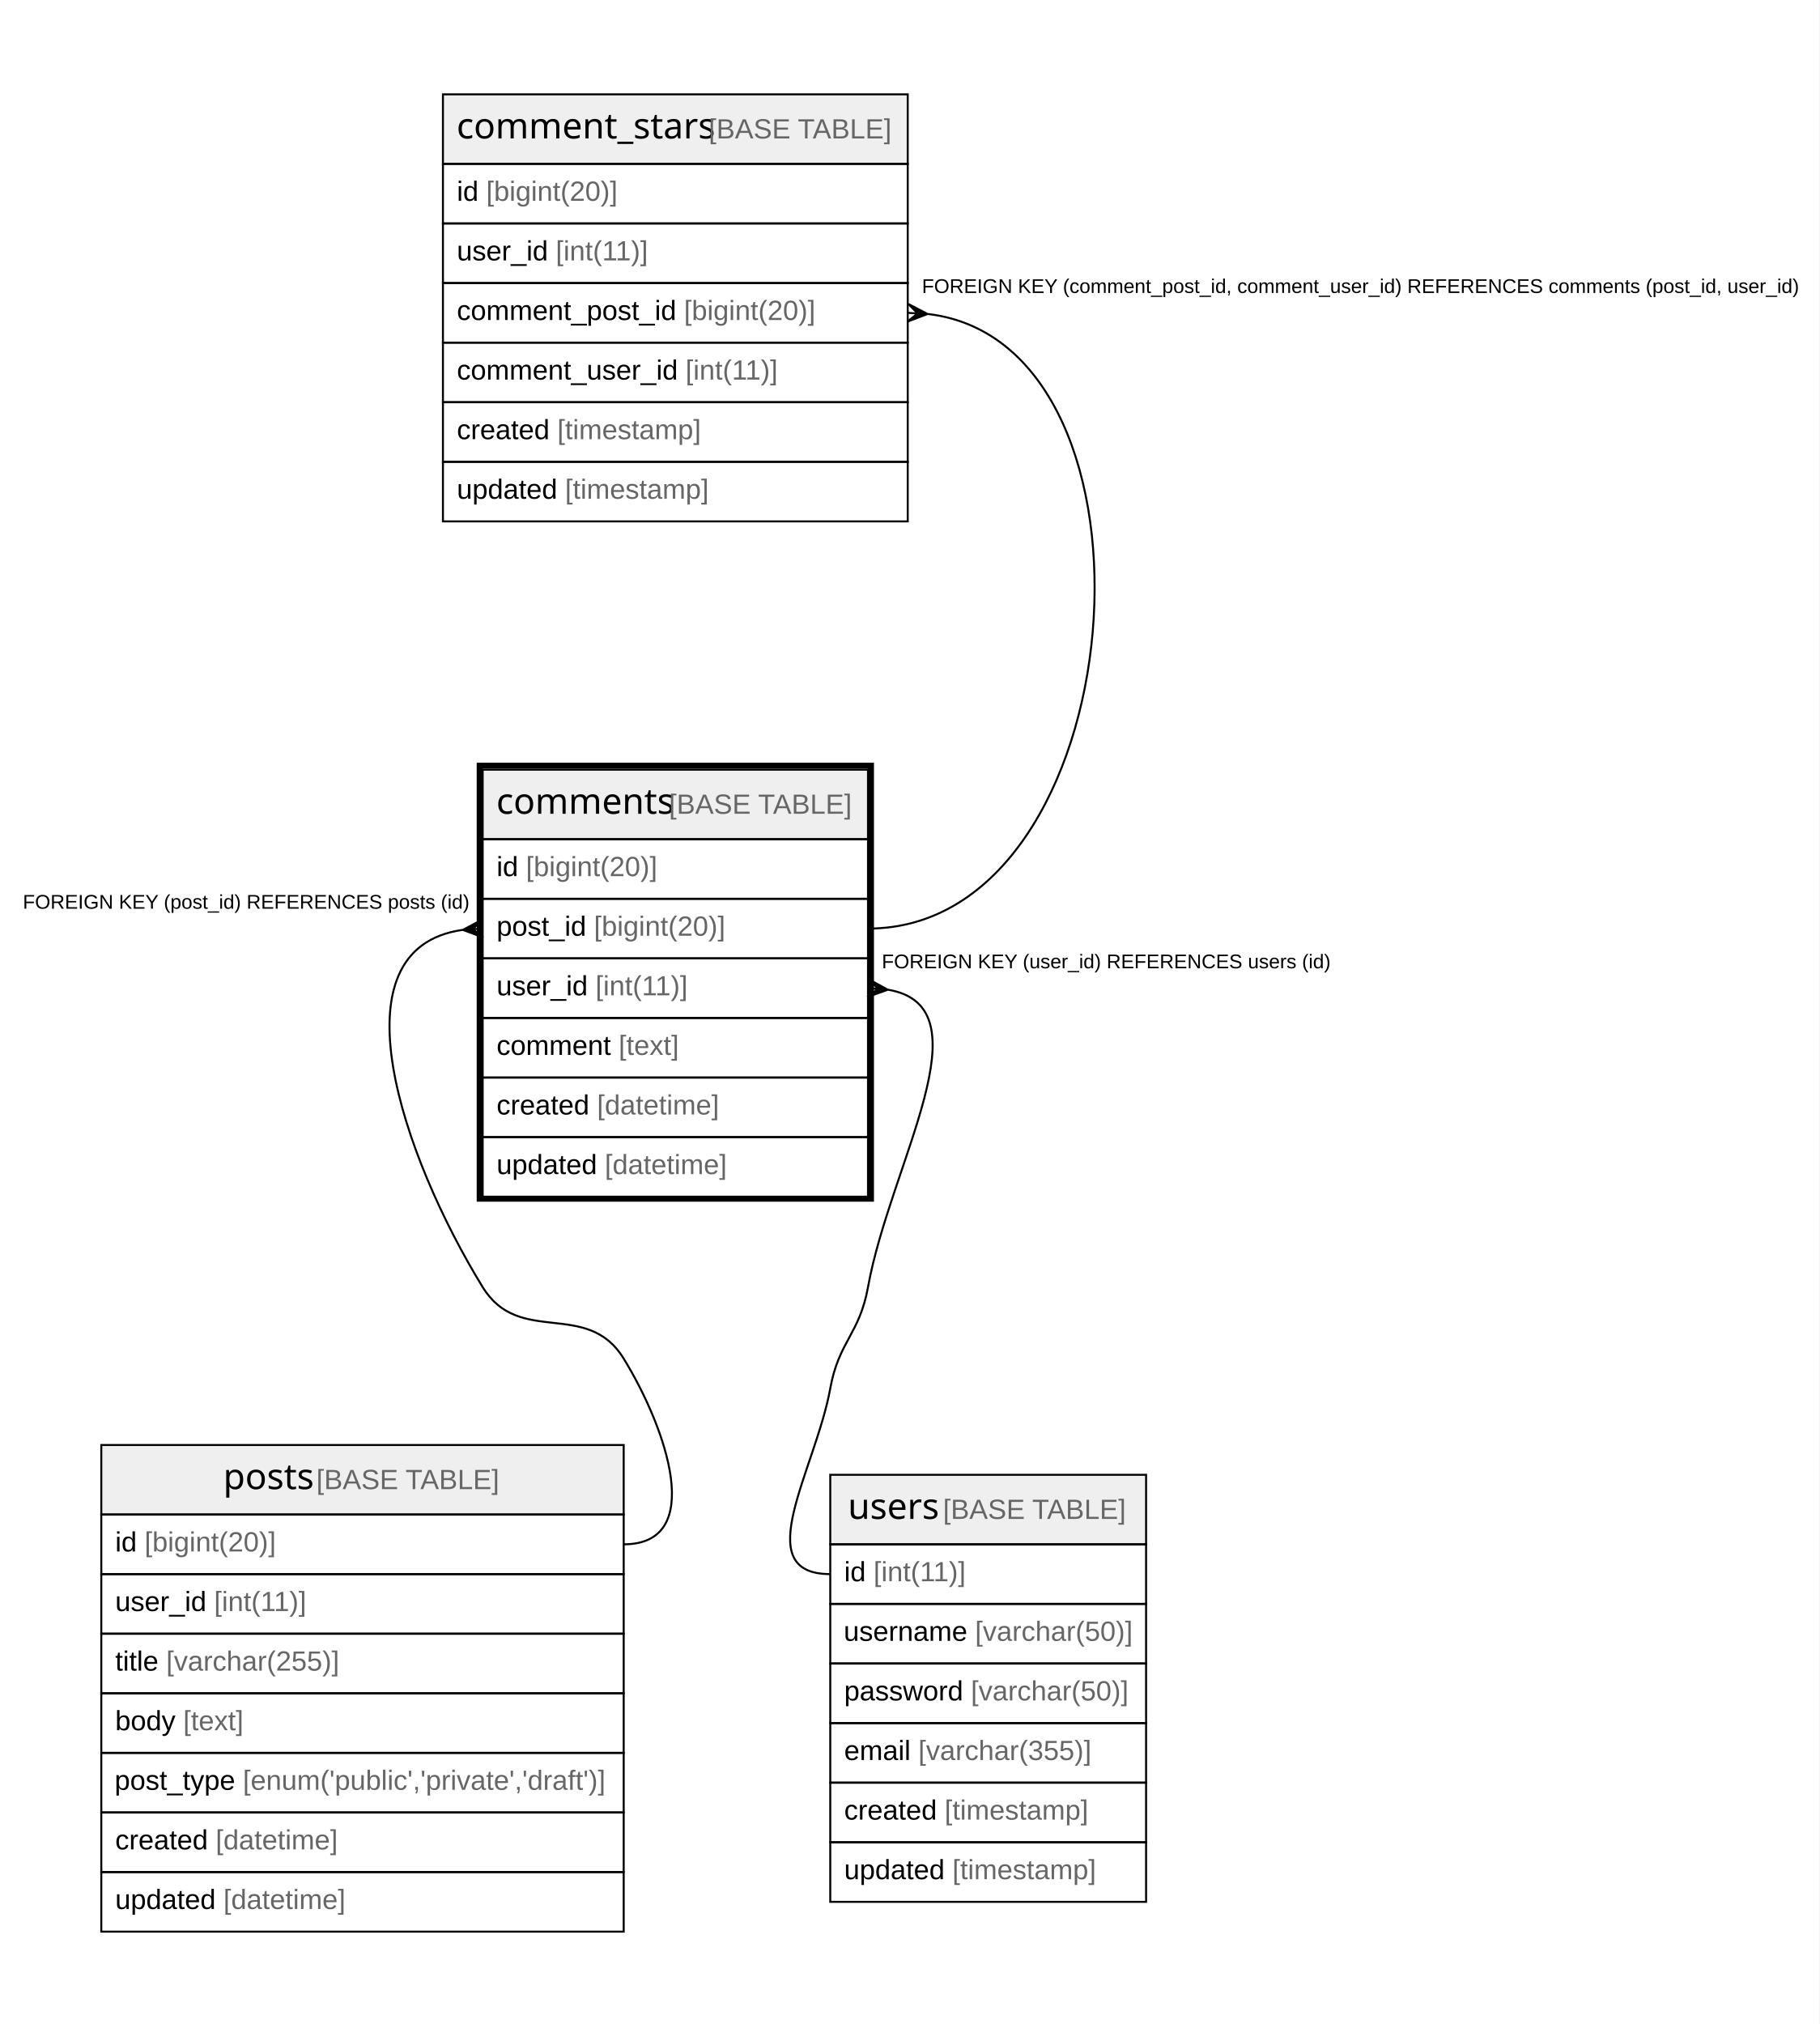
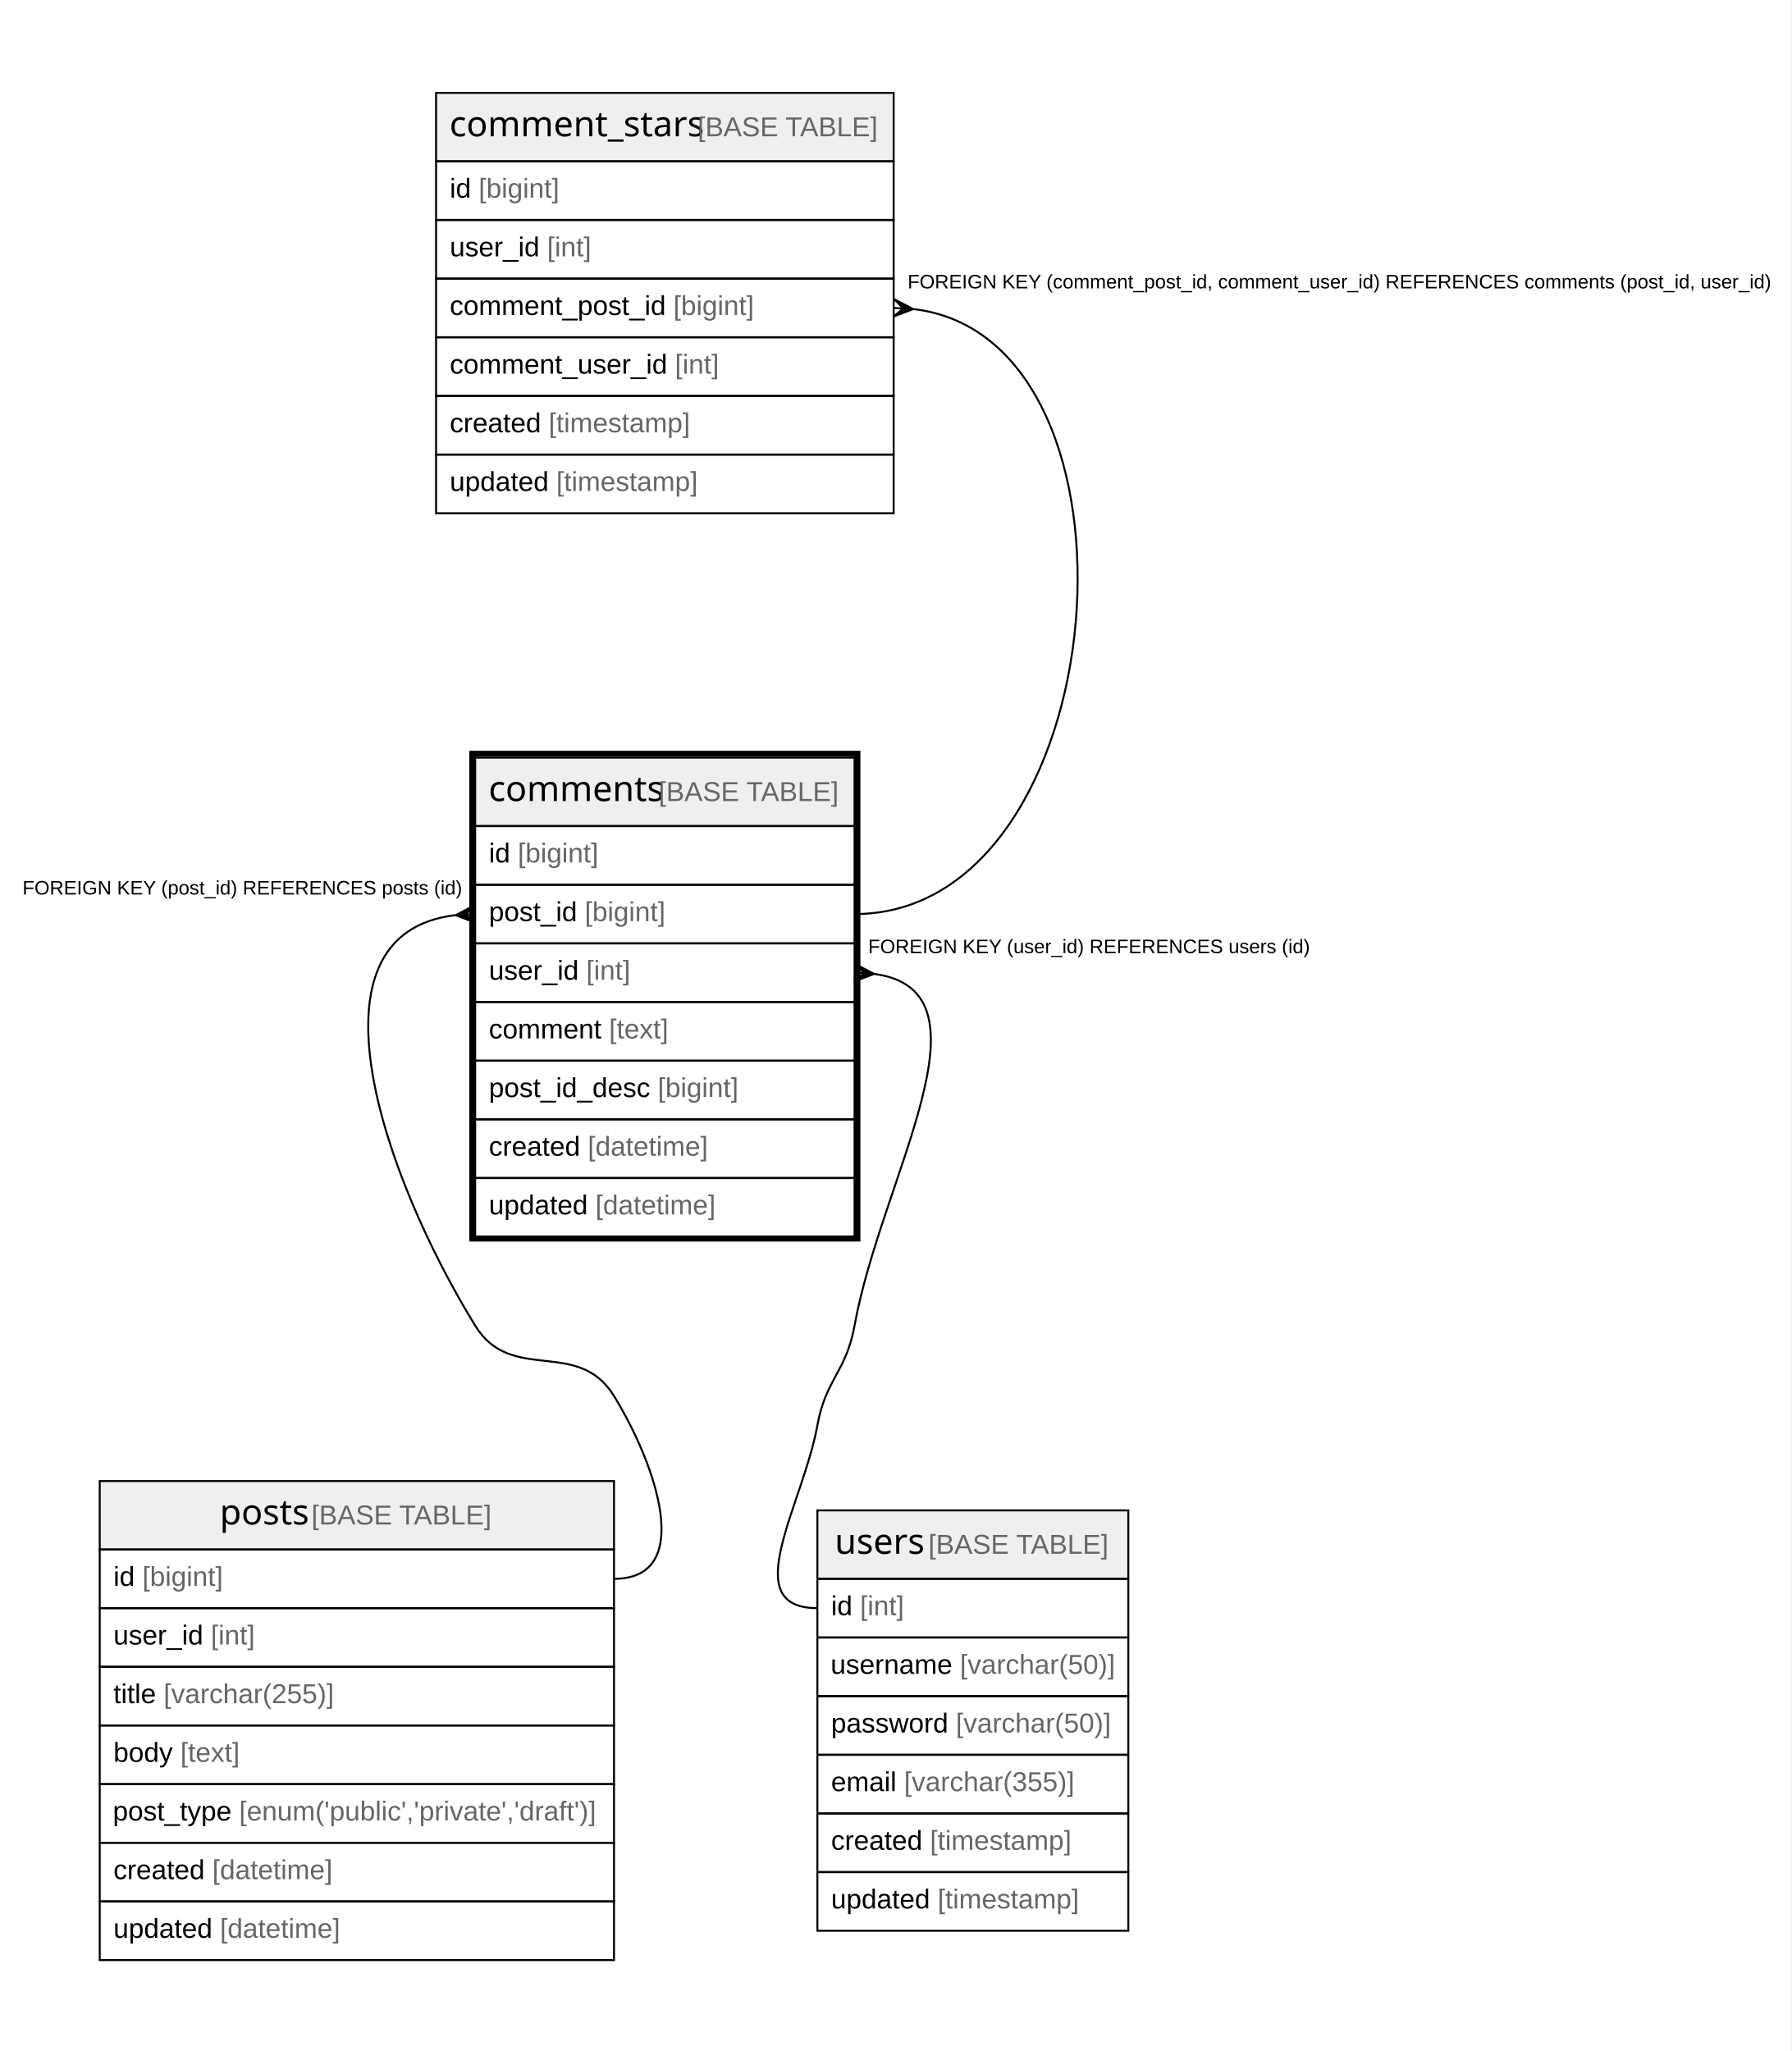
- <svg xmlns="http://www.w3.org/2000/svg" width="916pt" height="1019pt" viewBox="0.00 0.00 916.00 1019.00">
-   <g id="graph0" class="graph" transform="scale(1 1) rotate(0) translate(4 1015)">
-     <polygon fill="#ffffff" stroke="transparent" points="-4,4 -4,-1015 912,-1015 912,4 -4,4" />
+ <svg xmlns="http://www.w3.org/2000/svg" width="916pt" height="1049pt" viewBox="0.00 0.00 916.00 1049.00">
+   <g id="graph0" class="graph" transform="scale(1 1) rotate(0) translate(4 1045)">
+     <polygon fill="#ffffff" stroke="transparent" points="-4,4 -4,-1045 912,-1045 912,4 -4,4" />
    <g id="node1" class="node">
-       <polygon fill="#efefef" stroke="transparent" points="239,-592.5 239,-627.5 433,-627.5 433,-592.5 239,-592.5" />
-       <polygon fill="none" stroke="#000000" points="239,-592.5 239,-627.5 433,-627.5 433,-592.5 239,-592.5" />
-       <text text-anchor="start" x="245.87" y="-605.3" font-family="Arial Bold" font-size="18.00" fill="#000000">comments</text>
-       <text text-anchor="start" x="328.876" y="-605.3" font-family="Arial" font-size="14.00" fill="#000000"> </text>
-       <text text-anchor="start" x="332.766" y="-605.3" font-family="Arial" font-size="14.00" fill="#666666">[BASE TABLE]</text>
+       <polygon fill="#efefef" stroke="transparent" points="239,-622.5 239,-657.5 433,-657.5 433,-622.5 239,-622.5" />
+       <polygon fill="none" stroke="#000000" points="239,-622.5 239,-657.5 433,-657.5 433,-622.5 239,-622.5" />
+       <text text-anchor="start" x="245.87" y="-635.3" font-family="Arial Bold" font-size="18.00" fill="#000000">comments</text>
+       <text text-anchor="start" x="328.876" y="-635.3" font-family="Arial" font-size="14.00" fill="#000000"> </text>
+       <text text-anchor="start" x="332.766" y="-635.3" font-family="Arial" font-size="14.00" fill="#666666">[BASE TABLE]</text>
+       <polygon fill="none" stroke="#000000" points="239,-592.5 239,-622.5 433,-622.5 433,-592.5 239,-592.5" />
+       <text text-anchor="start" x="246" y="-603.9" font-family="Arial" font-size="14.00" fill="#000000">id </text>
+       <text text-anchor="start" x="260.78" y="-603.9" font-family="Arial" font-size="14.00" fill="#666666">[bigint]</text>
      <polygon fill="none" stroke="#000000" points="239,-562.5 239,-592.5 433,-592.5 433,-562.5 239,-562.5" />
-       <text text-anchor="start" x="246" y="-573.9" font-family="Arial" font-size="14.00" fill="#000000">id </text>
-       <text text-anchor="start" x="260.78" y="-573.9" font-family="Arial" font-size="14.00" fill="#666666">[bigint(20)]</text>
+       <text text-anchor="start" x="246" y="-573.9" font-family="Arial" font-size="14.00" fill="#000000">post_id </text>
+       <text text-anchor="start" x="295.018" y="-573.9" font-family="Arial" font-size="14.00" fill="#666666">[bigint]</text>
      <polygon fill="none" stroke="#000000" points="239,-532.5 239,-562.5 433,-562.5 433,-532.5 239,-532.5" />
-       <text text-anchor="start" x="246" y="-543.9" font-family="Arial" font-size="14.00" fill="#000000">post_id </text>
-       <text text-anchor="start" x="295.018" y="-543.9" font-family="Arial" font-size="14.00" fill="#666666">[bigint(20)]</text>
+       <text text-anchor="start" x="246" y="-543.9" font-family="Arial" font-size="14.00" fill="#000000">user_id </text>
+       <text text-anchor="start" x="295.788" y="-543.9" font-family="Arial" font-size="14.00" fill="#666666">[int]</text>
      <polygon fill="none" stroke="#000000" points="239,-502.5 239,-532.5 433,-532.5 433,-502.5 239,-502.5" />
-       <text text-anchor="start" x="246" y="-513.9" font-family="Arial" font-size="14.00" fill="#000000">user_id </text>
-       <text text-anchor="start" x="295.788" y="-513.9" font-family="Arial" font-size="14.00" fill="#666666">[int(11)]</text>
+       <text text-anchor="start" x="246" y="-513.9" font-family="Arial" font-size="14.00" fill="#000000">comment </text>
+       <text text-anchor="start" x="307.45" y="-513.9" font-family="Arial" font-size="14.00" fill="#666666">[text]</text>
      <polygon fill="none" stroke="#000000" points="239,-472.5 239,-502.5 433,-502.5 433,-472.5 239,-472.5" />
-       <text text-anchor="start" x="246" y="-483.9" font-family="Arial" font-size="14.00" fill="#000000">comment </text>
-       <text text-anchor="start" x="307.45" y="-483.9" font-family="Arial" font-size="14.00" fill="#666666">[text]</text>
+       <text text-anchor="start" x="246" y="-483.9" font-family="Arial" font-size="14.00" fill="#000000">post_id_desc </text>
+       <text text-anchor="start" x="332.366" y="-483.9" font-family="Arial" font-size="14.00" fill="#666666">[bigint]</text>
      <polygon fill="none" stroke="#000000" points="239,-442.5 239,-472.5 433,-472.5 433,-442.5 239,-442.5" />
      <text text-anchor="start" x="246" y="-453.9" font-family="Arial" font-size="14.00" fill="#000000">created </text>
      <text text-anchor="start" x="296.572" y="-453.9" font-family="Arial" font-size="14.00" fill="#666666">[datetime]</text>
      <polygon fill="none" stroke="#000000" points="239,-412.5 239,-442.5 433,-442.5 433,-412.5 239,-412.5" />
      <text text-anchor="start" x="246" y="-423.9" font-family="Arial" font-size="14.00" fill="#000000">updated </text>
      <text text-anchor="start" x="300.477" y="-423.9" font-family="Arial" font-size="14.00" fill="#666666">[datetime]</text>
-       <polygon fill="none" stroke="#000000" stroke-width="3" points="237.5,-411.5 237.5,-629.5 434.5,-629.5 434.5,-411.5 237.5,-411.5" />
+       <polygon fill="none" stroke="#000000" stroke-width="3" points="237.5,-411.5 237.5,-659.5 434.5,-659.5 434.5,-411.5 237.5,-411.5" />
    </g>
    <g id="node2" class="node">
      <polygon fill="#efefef" stroke="transparent" points="47,-252.5 47,-287.5 310,-287.5 310,-252.5 47,-252.5" />
      <polygon fill="none" stroke="#000000" points="47,-252.5 47,-287.5 310,-287.5 310,-252.5 47,-252.5" />
      <text text-anchor="start" x="108.366" y="-265.3" font-family="Arial Bold" font-size="18.00" fill="#000000">posts</text>
      <text text-anchor="start" x="151.38" y="-265.3" font-family="Arial" font-size="14.00" fill="#000000"> </text>
      <text text-anchor="start" x="155.271" y="-265.3" font-family="Arial" font-size="14.00" fill="#666666">[BASE TABLE]</text>
      <polygon fill="none" stroke="#000000" points="47,-222.5 47,-252.5 310,-252.5 310,-222.5 47,-222.5" />
      <text text-anchor="start" x="54" y="-233.9" font-family="Arial" font-size="14.00" fill="#000000">id </text>
-       <text text-anchor="start" x="68.78" y="-233.9" font-family="Arial" font-size="14.00" fill="#666666">[bigint(20)]</text>
+       <text text-anchor="start" x="68.78" y="-233.9" font-family="Arial" font-size="14.00" fill="#666666">[bigint]</text>
      <polygon fill="none" stroke="#000000" points="47,-192.5 47,-222.5 310,-222.5 310,-192.5 47,-192.5" />
      <text text-anchor="start" x="54" y="-203.9" font-family="Arial" font-size="14.00" fill="#000000">user_id </text>
-       <text text-anchor="start" x="103.788" y="-203.9" font-family="Arial" font-size="14.00" fill="#666666">[int(11)]</text>
+       <text text-anchor="start" x="103.788" y="-203.9" font-family="Arial" font-size="14.00" fill="#666666">[int]</text>
      <polygon fill="none" stroke="#000000" points="47,-162.5 47,-192.5 310,-192.5 310,-162.5 47,-162.5" />
      <text text-anchor="start" x="54" y="-173.9" font-family="Arial" font-size="14.00" fill="#000000">title </text>
      <text text-anchor="start" x="79.668" y="-173.9" font-family="Arial" font-size="14.00" fill="#666666">[varchar(255)]</text>
      <polygon fill="none" stroke="#000000" points="47,-132.5 47,-162.5 310,-162.5 310,-132.5 47,-132.5" />
      <text text-anchor="start" x="54" y="-143.9" font-family="Arial" font-size="14.00" fill="#000000">body </text>
      <text text-anchor="start" x="88.238" y="-143.9" font-family="Arial" font-size="14.00" fill="#666666">[text]</text>
      <polygon fill="none" stroke="#000000" points="47,-102.5 47,-132.5 310,-132.5 310,-102.5 47,-102.5" />
      <text text-anchor="start" x="53.697" y="-113.9" font-family="Arial" font-size="14.00" fill="#000000">post_type </text>
      <text text-anchor="start" x="118.282" y="-113.9" font-family="Arial" font-size="14.00" fill="#666666">[enum('public','private','draft')]</text>
      <polygon fill="none" stroke="#000000" points="47,-72.5 47,-102.5 310,-102.5 310,-72.5 47,-72.5" />
      <text text-anchor="start" x="54" y="-83.9" font-family="Arial" font-size="14.00" fill="#000000">created </text>
      <text text-anchor="start" x="104.572" y="-83.9" font-family="Arial" font-size="14.00" fill="#666666">[datetime]</text>
      <polygon fill="none" stroke="#000000" points="47,-42.5 47,-72.5 310,-72.5 310,-42.5 47,-42.5" />
      <text text-anchor="start" x="54" y="-53.9" font-family="Arial" font-size="14.00" fill="#000000">updated </text>
      <text text-anchor="start" x="108.477" y="-53.9" font-family="Arial" font-size="14.00" fill="#666666">[datetime]</text>
    </g>
    <g id="edge1" class="edge">
-       <path fill="none" stroke="#000000" d="M228.896,-546.835C162.221,-537.513 198.903,-432.288 239,-367 257.516,-336.852 291.484,-361.148 310,-331 331.748,-295.589 351.556,-237.5 310,-237.5" />
-       <polygon fill="#000000" stroke="#000000" points="229.022,-546.843 238.704,-551.99 234.011,-547.172 239,-547.5 239,-547.5 239,-547.5 234.011,-547.172 239.296,-543.01 229.022,-546.843 229.022,-546.843" />
-       <text text-anchor="start" x="7.495" y="-557.5" font-family="Arial" font-size="10.00" fill="#000000">FOREIGN KEY (post_id) REFERENCES posts (id)</text>
+       <path fill="none" stroke="#000000" d="M228.661,-576.912C148.935,-567.361 191.951,-443.607 239,-367 257.516,-336.852 291.484,-361.148 310,-331 331.748,-295.589 351.556,-237.5 310,-237.5" />
+       <polygon fill="#000000" stroke="#000000" points="229.016,-576.932 238.744,-581.993 234.008,-577.216 239,-577.5 239,-577.5 239,-577.5 234.008,-577.216 239.256,-573.007 229.016,-576.932 229.016,-576.932" />
+       <text text-anchor="start" x="7.495" y="-587.5" font-family="Arial" font-size="10.00" fill="#000000">FOREIGN KEY (post_id) REFERENCES posts (id)</text>
    </g>
    <g id="node4" class="node">
      <polygon fill="#efefef" stroke="transparent" points="414,-237.5 414,-272.5 573,-272.5 573,-237.5 414,-237.5" />
      <polygon fill="none" stroke="#000000" points="414,-237.5 414,-272.5 573,-272.5 573,-237.5 414,-237.5" />
      <text text-anchor="start" x="422.871" y="-250.3" font-family="Arial Bold" font-size="18.00" fill="#000000">users</text>
      <text text-anchor="start" x="466.875" y="-250.3" font-family="Arial" font-size="14.00" fill="#000000"> </text>
      <text text-anchor="start" x="470.766" y="-250.3" font-family="Arial" font-size="14.00" fill="#666666">[BASE TABLE]</text>
      <polygon fill="none" stroke="#000000" points="414,-207.5 414,-237.5 573,-237.5 573,-207.5 414,-207.5" />
      <text text-anchor="start" x="421" y="-218.9" font-family="Arial" font-size="14.00" fill="#000000">id </text>
-       <text text-anchor="start" x="435.78" y="-218.9" font-family="Arial" font-size="14.00" fill="#666666">[int(11)]</text>
+       <text text-anchor="start" x="435.78" y="-218.9" font-family="Arial" font-size="14.00" fill="#666666">[int]</text>
      <polygon fill="none" stroke="#000000" points="414,-177.5 414,-207.5 573,-207.5 573,-177.5 414,-177.5" />
      <text text-anchor="start" x="420.769" y="-188.9" font-family="Arial" font-size="14.00" fill="#000000">username </text>
      <text text-anchor="start" x="486.894" y="-188.9" font-family="Arial" font-size="14.00" fill="#666666">[varchar(50)]</text>
      <polygon fill="none" stroke="#000000" points="414,-147.5 414,-177.5 573,-177.5 573,-147.5 414,-147.5" />
      <text text-anchor="start" x="421" y="-158.9" font-family="Arial" font-size="14.00" fill="#000000">password </text>
      <text text-anchor="start" x="484.788" y="-158.9" font-family="Arial" font-size="14.00" fill="#666666">[varchar(50)]</text>
      <polygon fill="none" stroke="#000000" points="414,-117.5 414,-147.5 573,-147.5 573,-117.5 414,-117.5" />
      <text text-anchor="start" x="421" y="-128.9" font-family="Arial" font-size="14.00" fill="#000000">email </text>
      <text text-anchor="start" x="458.33" y="-128.9" font-family="Arial" font-size="14.00" fill="#666666">[varchar(355)]</text>
      <polygon fill="none" stroke="#000000" points="414,-87.5 414,-117.5 573,-117.5 573,-87.5 414,-87.5" />
      <text text-anchor="start" x="421" y="-98.9" font-family="Arial" font-size="14.00" fill="#000000">created </text>
      <text text-anchor="start" x="471.572" y="-98.9" font-family="Arial" font-size="14.00" fill="#666666">[timestamp]</text>
      <polygon fill="none" stroke="#000000" points="414,-57.5 414,-87.5 573,-87.5 573,-57.5 414,-57.5" />
      <text text-anchor="start" x="421" y="-68.9" font-family="Arial" font-size="14.00" fill="#000000">updated </text>
      <text text-anchor="start" x="475.477" y="-68.9" font-family="Arial" font-size="14.00" fill="#666666">[timestamp]</text>
    </g>
    <g id="edge3" class="edge">
-       <path fill="none" stroke="#000000" d="M443.223,-516.704C493.794,-507.969 444.192,-429.1 433,-367 428.71,-343.195 418.29,-339.805 414,-316 406.629,-275.103 372.444,-222.5 414,-222.5" />
-       <polygon fill="#000000" stroke="#000000" points="442.97,-516.723 432.651,-513.014 437.985,-517.112 433,-517.5 433,-517.5 433,-517.5 437.985,-517.112 433.349,-521.986 442.97,-516.723 442.97,-516.723" />
-       <text text-anchor="start" x="439.945" y="-527.5" font-family="Arial" font-size="10.00" fill="#000000">FOREIGN KEY (user_id) REFERENCES users (id)</text>
+       <path fill="none" stroke="#000000" d="M443.338,-546.843C507.149,-538.029 446.562,-442.25 433,-367 428.71,-343.195 418.29,-339.805 414,-316 406.629,-275.103 372.444,-222.5 414,-222.5" />
+       <polygon fill="#000000" stroke="#000000" points="442.98,-546.866 432.715,-543.009 437.99,-547.183 433,-547.5 433,-547.5 433,-547.5 437.99,-547.183 433.285,-551.991 442.98,-546.866 442.98,-546.866" />
+       <text text-anchor="start" x="439.945" y="-557.5" font-family="Arial" font-size="10.00" fill="#000000">FOREIGN KEY (user_id) REFERENCES users (id)</text>
    </g>
    <g id="node3" class="node">
-       <polygon fill="#efefef" stroke="transparent" points="219,-932.5 219,-967.5 453,-967.5 453,-932.5 219,-932.5" />
-       <polygon fill="none" stroke="#000000" points="219,-932.5 219,-967.5 453,-967.5 453,-932.5 219,-932.5" />
-       <text text-anchor="start" x="225.867" y="-945.3" font-family="Arial Bold" font-size="18.00" fill="#000000">comment_stars</text>
-       <text text-anchor="start" x="348.879" y="-945.3" font-family="Arial" font-size="14.00" fill="#000000"> </text>
-       <text text-anchor="start" x="352.77" y="-945.3" font-family="Arial" font-size="14.00" fill="#666666">[BASE TABLE]</text>
+       <polygon fill="#efefef" stroke="transparent" points="219,-962.5 219,-997.5 453,-997.5 453,-962.5 219,-962.5" />
+       <polygon fill="none" stroke="#000000" points="219,-962.5 219,-997.5 453,-997.5 453,-962.5 219,-962.5" />
+       <text text-anchor="start" x="225.867" y="-975.3" font-family="Arial Bold" font-size="18.00" fill="#000000">comment_stars</text>
+       <text text-anchor="start" x="348.879" y="-975.3" font-family="Arial" font-size="14.00" fill="#000000"> </text>
+       <text text-anchor="start" x="352.77" y="-975.3" font-family="Arial" font-size="14.00" fill="#666666">[BASE TABLE]</text>
+       <polygon fill="none" stroke="#000000" points="219,-932.5 219,-962.5 453,-962.5 453,-932.5 219,-932.5" />
+       <text text-anchor="start" x="226" y="-943.9" font-family="Arial" font-size="14.00" fill="#000000">id </text>
+       <text text-anchor="start" x="240.78" y="-943.9" font-family="Arial" font-size="14.00" fill="#666666">[bigint]</text>
      <polygon fill="none" stroke="#000000" points="219,-902.5 219,-932.5 453,-932.5 453,-902.5 219,-902.5" />
-       <text text-anchor="start" x="226" y="-913.9" font-family="Arial" font-size="14.00" fill="#000000">id </text>
-       <text text-anchor="start" x="240.78" y="-913.9" font-family="Arial" font-size="14.00" fill="#666666">[bigint(20)]</text>
+       <text text-anchor="start" x="226" y="-913.9" font-family="Arial" font-size="14.00" fill="#000000">user_id </text>
+       <text text-anchor="start" x="275.788" y="-913.9" font-family="Arial" font-size="14.00" fill="#666666">[int]</text>
      <polygon fill="none" stroke="#000000" points="219,-872.5 219,-902.5 453,-902.5 453,-872.5 219,-872.5" />
-       <text text-anchor="start" x="226" y="-883.9" font-family="Arial" font-size="14.00" fill="#000000">user_id </text>
-       <text text-anchor="start" x="275.788" y="-883.9" font-family="Arial" font-size="14.00" fill="#666666">[int(11)]</text>
+       <text text-anchor="start" x="226" y="-883.9" font-family="Arial" font-size="14.00" fill="#000000">comment_post_id </text>
+       <text text-anchor="start" x="340.36" y="-883.9" font-family="Arial" font-size="14.00" fill="#666666">[bigint]</text>
      <polygon fill="none" stroke="#000000" points="219,-842.5 219,-872.5 453,-872.5 453,-842.5 219,-842.5" />
-       <text text-anchor="start" x="226" y="-853.9" font-family="Arial" font-size="14.00" fill="#000000">comment_post_id </text>
-       <text text-anchor="start" x="340.36" y="-853.9" font-family="Arial" font-size="14.00" fill="#666666">[bigint(20)]</text>
+       <text text-anchor="start" x="226" y="-853.9" font-family="Arial" font-size="14.00" fill="#000000">comment_user_id </text>
+       <text text-anchor="start" x="341.13" y="-853.9" font-family="Arial" font-size="14.00" fill="#666666">[int]</text>
      <polygon fill="none" stroke="#000000" points="219,-812.5 219,-842.5 453,-842.5 453,-812.5 219,-812.5" />
-       <text text-anchor="start" x="226" y="-823.9" font-family="Arial" font-size="14.00" fill="#000000">comment_user_id </text>
-       <text text-anchor="start" x="341.13" y="-823.9" font-family="Arial" font-size="14.00" fill="#666666">[int(11)]</text>
+       <text text-anchor="start" x="226" y="-823.9" font-family="Arial" font-size="14.00" fill="#000000">created </text>
+       <text text-anchor="start" x="276.572" y="-823.9" font-family="Arial" font-size="14.00" fill="#666666">[timestamp]</text>
      <polygon fill="none" stroke="#000000" points="219,-782.5 219,-812.5 453,-812.5 453,-782.5 219,-782.5" />
-       <text text-anchor="start" x="226" y="-793.9" font-family="Arial" font-size="14.00" fill="#000000">created </text>
-       <text text-anchor="start" x="276.572" y="-793.9" font-family="Arial" font-size="14.00" fill="#666666">[timestamp]</text>
-       <polygon fill="none" stroke="#000000" points="219,-752.5 219,-782.5 453,-782.5 453,-752.5 219,-752.5" />
-       <text text-anchor="start" x="226" y="-763.9" font-family="Arial" font-size="14.00" fill="#000000">updated </text>
-       <text text-anchor="start" x="280.477" y="-763.9" font-family="Arial" font-size="14.00" fill="#666666">[timestamp]</text>
+       <text text-anchor="start" x="226" y="-793.9" font-family="Arial" font-size="14.00" fill="#000000">updated </text>
+       <text text-anchor="start" x="280.477" y="-793.9" font-family="Arial" font-size="14.00" fill="#666666">[timestamp]</text>
    </g>
    <g id="edge2" class="edge">
-       <path fill="none" stroke="#000000" d="M463.212,-856.911C589.972,-841.958 567.559,-547.5 433,-547.5" />
-       <polygon fill="#000000" stroke="#000000" points="462.983,-856.924 452.741,-853.008 457.992,-857.212 453,-857.5 453,-857.5 453,-857.5 457.992,-857.212 453.259,-861.992 462.983,-856.924 462.983,-856.924" />
-       <text text-anchor="start" x="460.144" y="-867.5" font-family="Arial" font-size="10.00" fill="#000000">FOREIGN KEY (comment_post_id, comment_user_id) REFERENCES comments (post_id, user_id)</text>
+       <path fill="none" stroke="#000000" d="M463.212,-886.911C589.972,-871.958 567.559,-577.5 433,-577.5" />
+       <polygon fill="#000000" stroke="#000000" points="462.983,-886.924 452.741,-883.008 457.992,-887.212 453,-887.5 453,-887.5 453,-887.5 457.992,-887.212 453.259,-891.992 462.983,-886.924 462.983,-886.924" />
+       <text text-anchor="start" x="460.144" y="-897.5" font-family="Arial" font-size="10.00" fill="#000000">FOREIGN KEY (comment_post_id, comment_user_id) REFERENCES comments (post_id, user_id)</text>
    </g>
  </g>
</svg>
